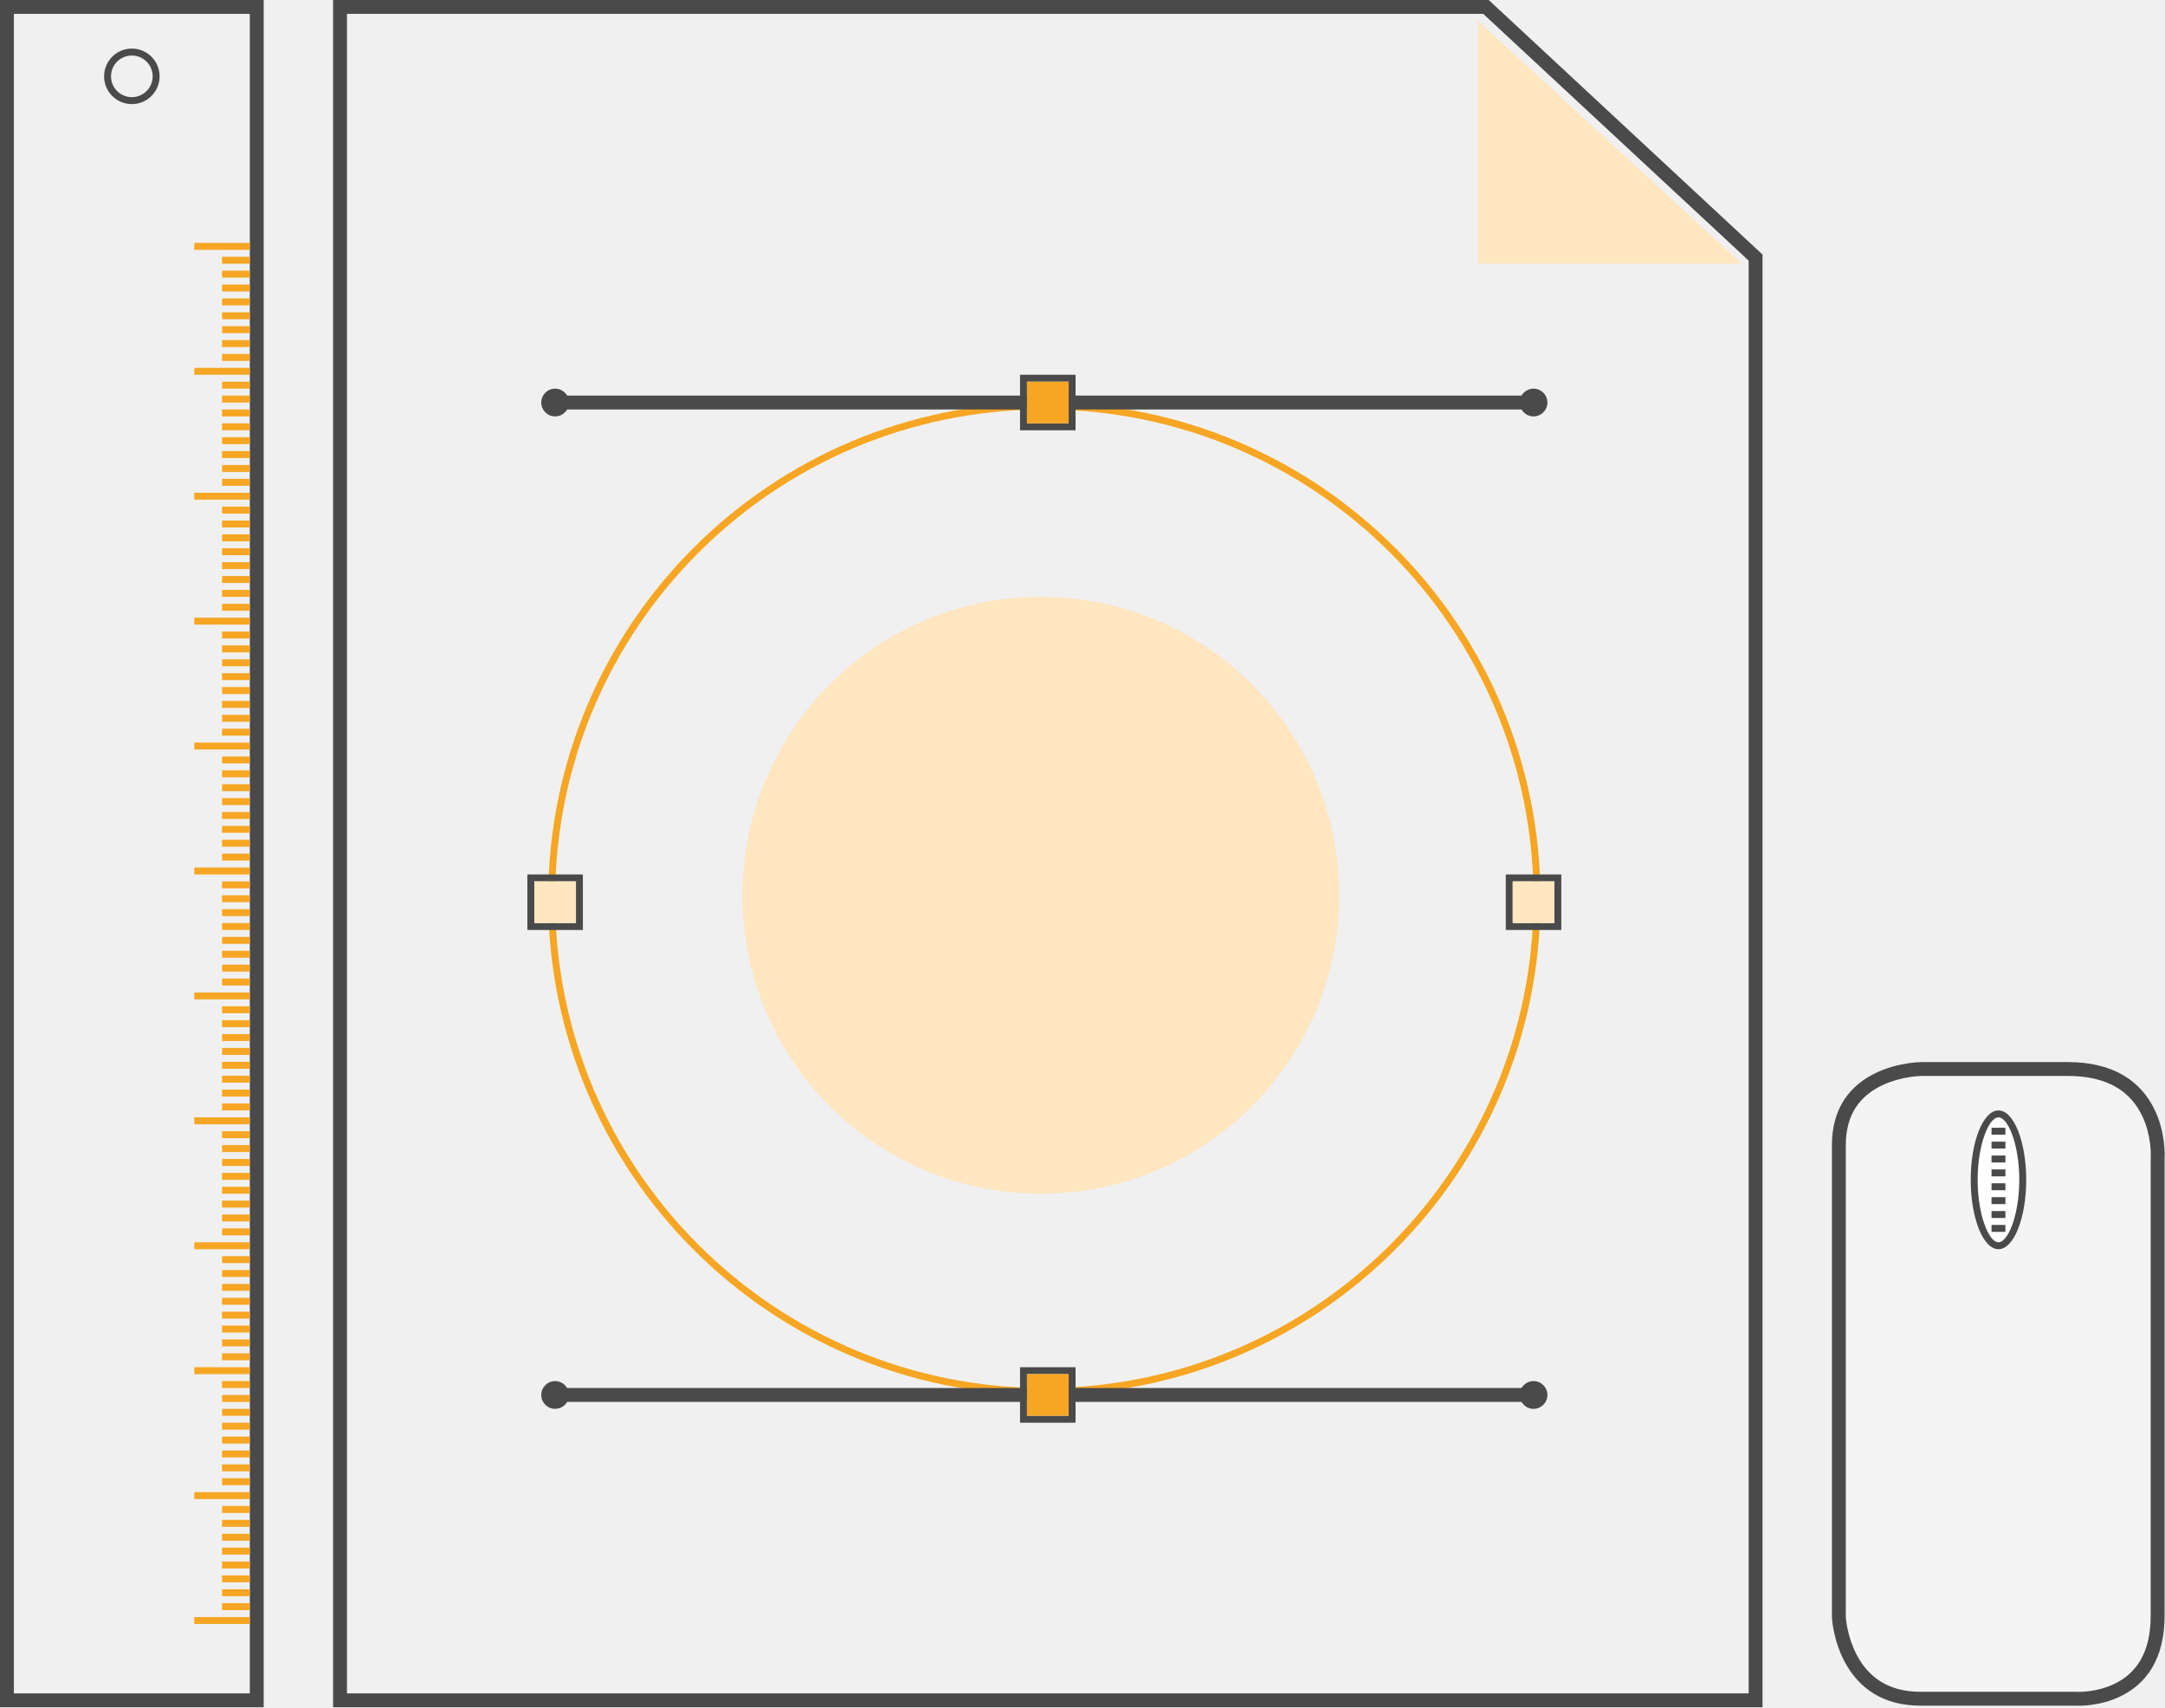
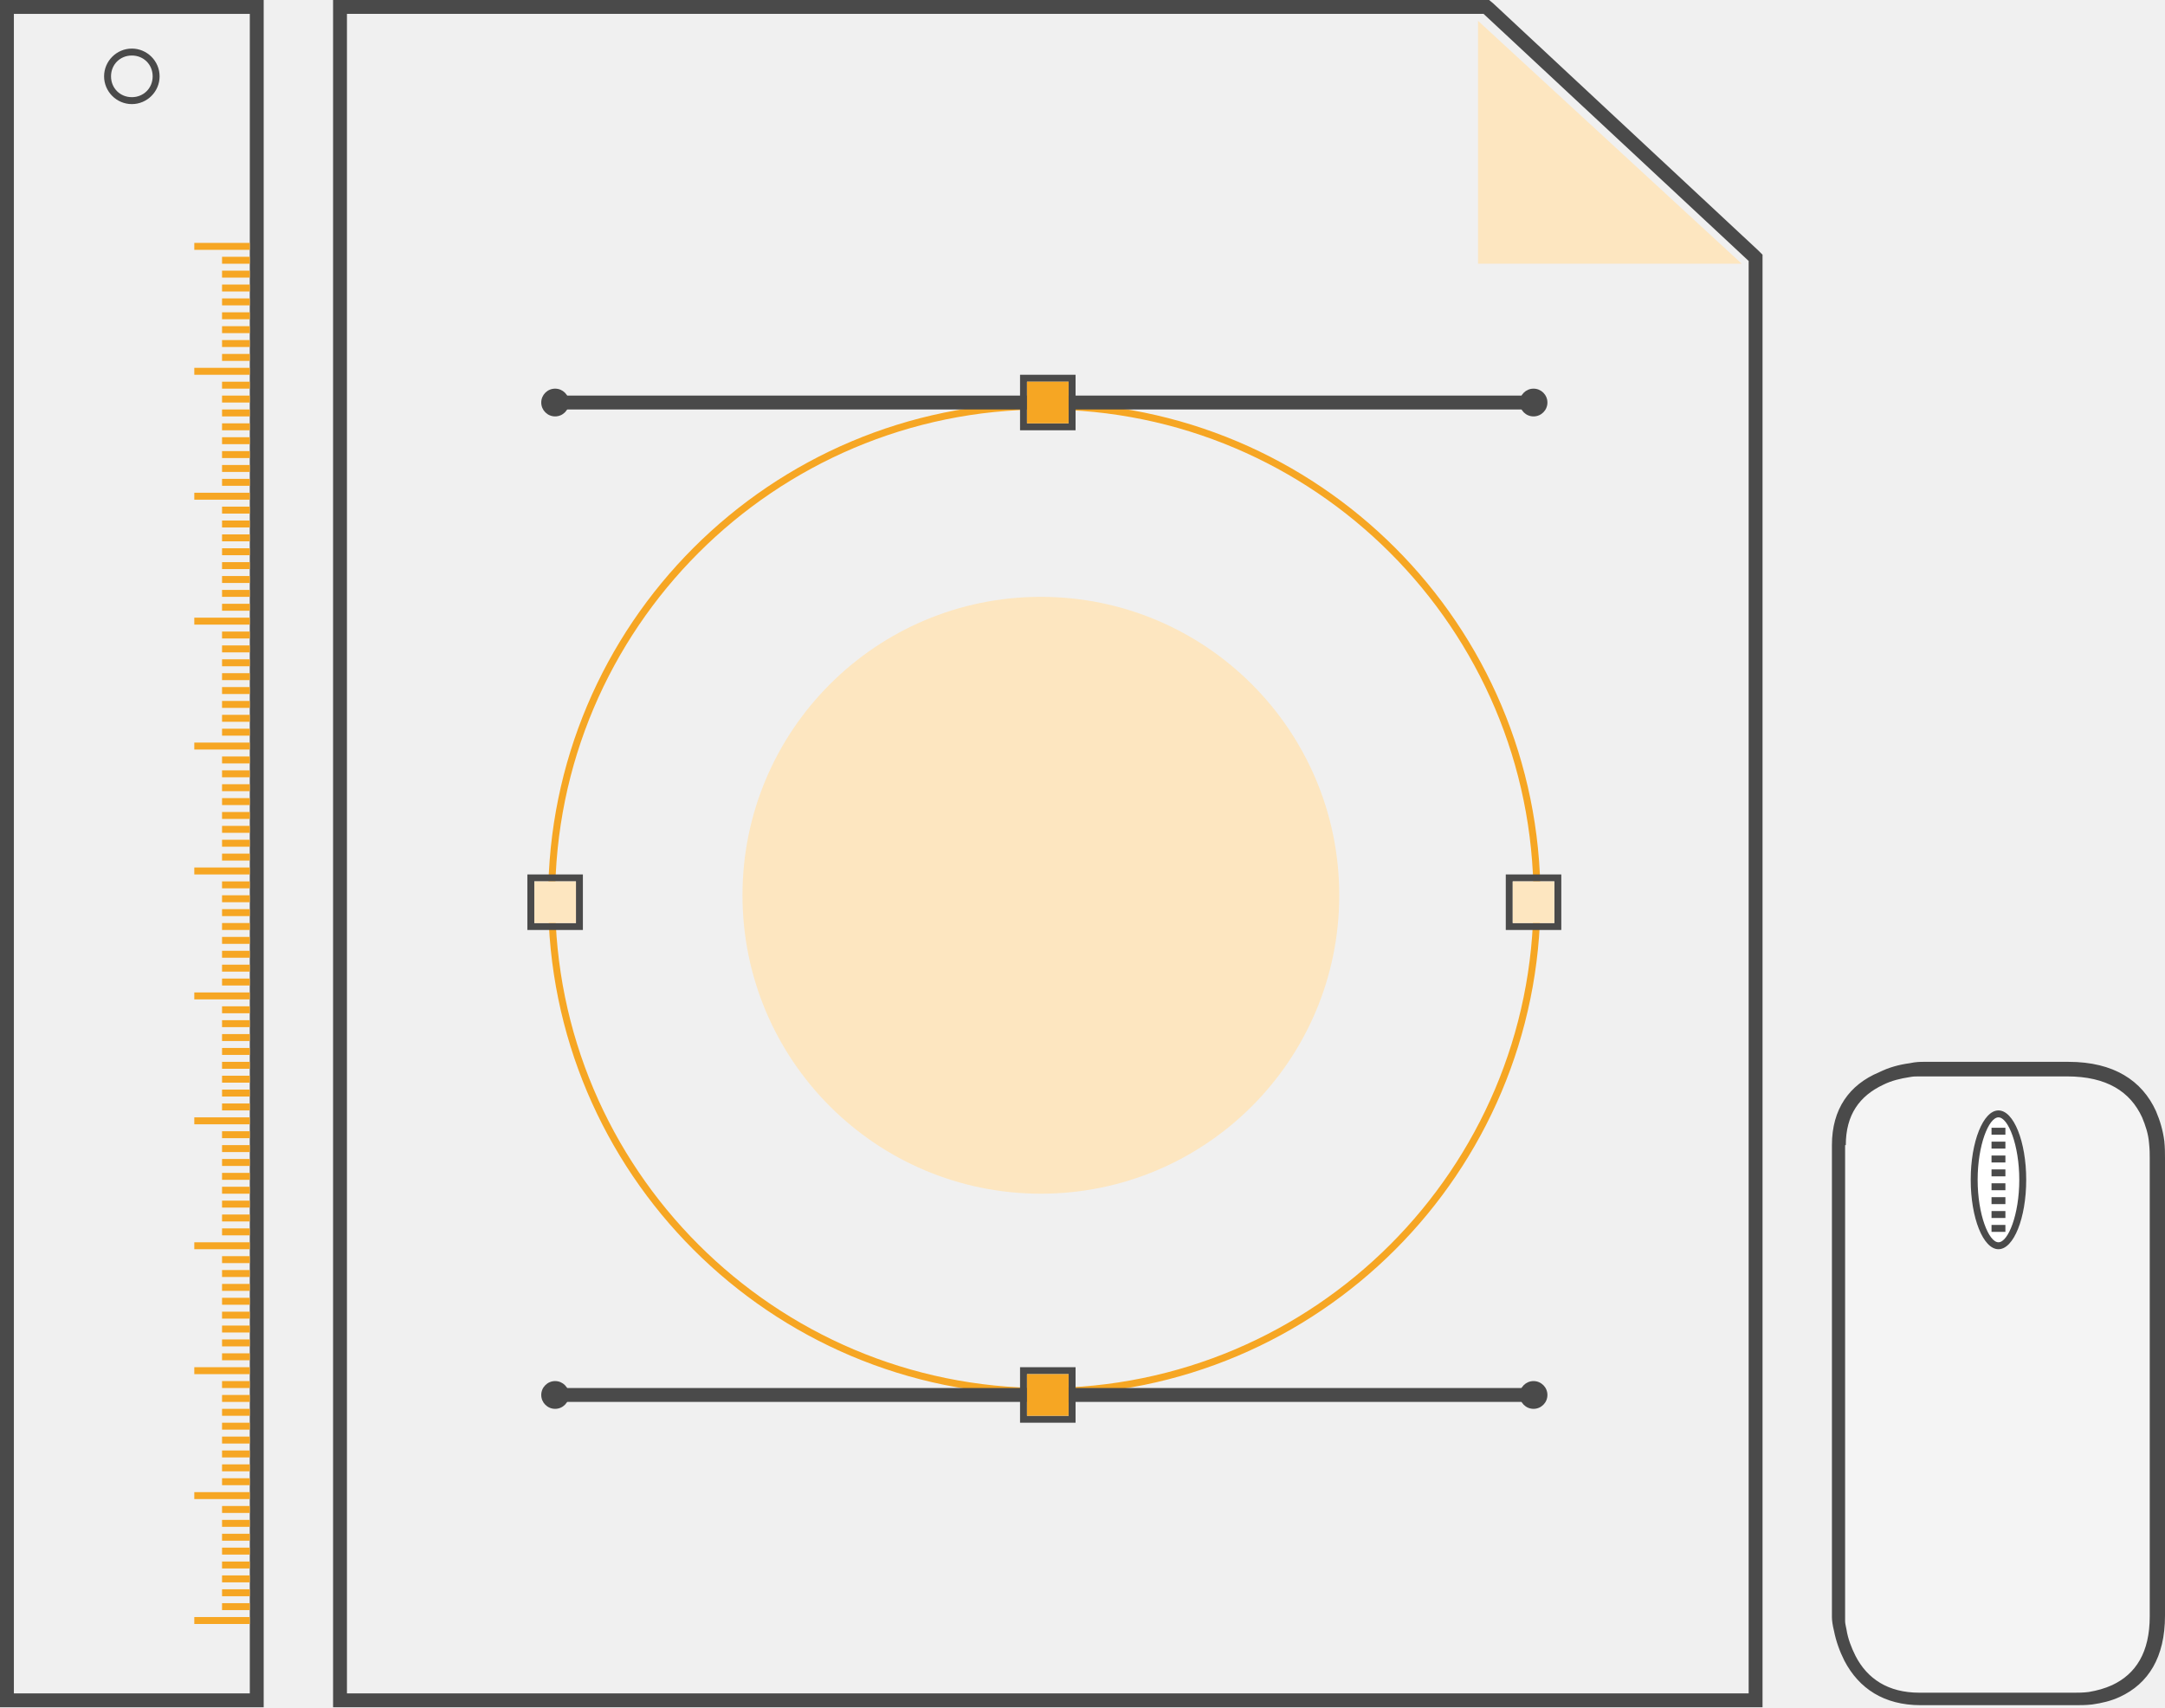
- <svg xmlns="http://www.w3.org/2000/svg" width="312px" height="246px" viewBox="0 0 312 246" version="1.1">
-   <defs />
-   <g id="assets" stroke="none" stroke-width="1" fill="none" fill-rule="evenodd">
+ <svg xmlns="http://www.w3.org/2000/svg" version="1.1" id="Layer_1" x="0px" y="0px" viewBox="-149 274 312 246" style="enable-background:new -149 274 312 246;" xml:space="preserve">
+   <style type="text/css">
+ 	.st0{fill:#4A4A4A;}
+ 	.st1{fill:#FDE6C0;}
+ 	.st2{fill:#F6A623;}
+ 	.st3{fill:#F4F4F4;}
+ 	.st4{fill:#FFFFFF;}
+ </style>
+   <g id="assets">
    <g id="guidelines-assets" transform="translate(-43, -111)">
      <g id="img-ux" transform="translate(42, 110)">
        <g id="sheet" transform="translate(49, 1)">
          <g id="bg">
-             <path d="M2,2 L2,244 L204,244 L204,37.55 L165.755,2 L2,2 L2,2 Z M0,2 L0,2 L0,0 L2,0 L165.755,0 L166.541,0 L167.117,0.535 L205.362,36.085 L206,36.679 L206,37.55 L206,244 L206,246 L204,246 L2,246 L0,246 L0,244 L0,2 Z" id="Shape" fill="#4A4A4A" />
-             <path d="M165,3 L165,38 L203,38 L165,3 Z" id="Path-110" fill="#FDE6C0" />
+             <path id="Shape" class="st0" d="M-147,276v242H55V311.6L16.8,276H-147L-147,276z M-149,276L-149,276v-2h2H16.8h0.8l0.6,0.5       l38.2,35.6l0.6,0.6v0.9V518v2h-2h-202h-2v-2V276z" />
+             <path id="Path-110" class="st1" d="M16,277v35h38L16,277z" />
          </g>
          <g id="geometric" transform="translate(28, 54)">
-             <path d="M74.5,146 L74.5,146 C113.436,146 145,114.436 145,75.5 C145,36.564 113.436,5 74.5,5 C35.564,5 4,36.564 4,75.5 C4,114.436 35.564,146 74.5,146 L74.5,146 Z M74.5,147 L74.5,147 C35.012,147 3,114.988 3,75.5 C3,36.012 35.012,4 74.5,4 C113.988,4 146,36.012 146,75.5 C146,114.988 113.988,147 74.5,147 L74.5,147 Z" id="Shape" fill="#F6A623" />
-             <rect id="Rectangle-104" fill="#4A4A4A" x="3" y="3" width="143" height="2" />
-             <circle id="Oval-9" fill="#FDE6C0" cx="74" cy="75" r="43" />
-             <circle id="Oval-11" fill="#4A4A4A" cx="145" cy="4" r="2" />
-             <circle id="Oval-11" fill="#4A4A4A" cx="4" cy="4" r="2" />
-             <rect id="Rectangle-104" fill="#4A4A4A" x="3" y="146" width="143" height="2" />
-             <circle id="Oval-11" fill="#4A4A4A" cx="145" cy="147" r="2" />
-             <circle id="Oval-11" fill="#4A4A4A" cx="4" cy="147" r="2" />
-             <path d="M72,1 L72,1 L72,7 L78,7 L78,1 L72,1 Z M72,0 L72,0 L78,0 L79,0 L79,1 L79,7 L79,8 L78,8 L72,8 L71,8 L71,7 L71,1 L71,0 L72,0 Z" id="Shape" fill="#4A4A4A" />
-             <rect id="Rectangle-102" fill="#F6A623" x="72" y="1" width="6" height="6" />
-             <path d="M72,144 L72,144 L72,150 L78,150 L78,144 L72,144 Z M72,143 L72,143 L78,143 L79,143 L79,144 L79,150 L79,151 L78,151 L72,151 L71,151 L71,150 L71,144 L71,143 L72,143 Z" id="Shape" fill="#4A4A4A" />
-             <rect id="Rectangle-102" fill="#F6A623" x="72" y="144" width="6" height="6" />
-             <path d="M1,73 L1,73 L1,79 L7,79 L7,73 L1,73 Z M1,72 L1,72 L7,72 L8,72 L8,73 L8,79 L8,80 L7,80 L1,80 L0,80 L0,79 L0,73 L0,72 L1,72 Z" id="Shape" fill="#4A4A4A" />
-             <rect id="Rectangle-102" fill="#FDE6C0" x="1" y="73" width="6" height="6" />
-             <path d="M142,73 L142,73 L142,79 L148,79 L148,73 L142,73 Z M142,72 L142,72 L148,72 L149,72 L149,73 L149,79 L149,80 L148,80 L142,80 L141,80 L141,79 L141,73 L141,72 L142,72 Z" id="Shape" fill="#4A4A4A" />
-             <rect id="Rectangle-102" fill="#FDE6C0" x="142" y="73" width="6" height="6" />
+             <path id="Shape_1_" class="st2" d="M-74.5,420L-74.5,420C-35.6,420-4,388.4-4,349.5S-35.6,279-74.5,279s-70.5,31.6-70.5,70.5       S-113.4,420-74.5,420L-74.5,420z M-74.5,421L-74.5,421c-39.5,0-71.5-32-71.5-71.5s32-71.5,71.5-71.5S-3,310-3,349.5       S-35,421-74.5,421L-74.5,421z" />
+             <rect id="Rectangle-104" x="-146" y="277" class="st0" width="143" height="2" />
+             <circle id="Oval-9" class="st1" cx="-75" cy="349" r="43" />
+             <circle id="Oval-11" class="st0" cx="-4" cy="278" r="2" />
+             <circle id="Oval-11_1_" class="st0" cx="-145" cy="278" r="2" />
+             <rect id="Rectangle-104_1_" x="-146" y="420" class="st0" width="143" height="2" />
+             <circle id="Oval-11_2_" class="st0" cx="-4" cy="421" r="2" />
+             <circle id="Oval-11_3_" class="st0" cx="-145" cy="421" r="2" />
+             <path id="Shape_2_" class="st0" d="M-77,275L-77,275v6h6v-6H-77z M-77,274L-77,274h6h1v1v6v1h-1h-6h-1v-1v-6v-1H-77z" />
+             <rect id="Rectangle-102" x="-77" y="275" class="st2" width="6" height="6" />
+             <path id="Shape_3_" class="st0" d="M-77,418L-77,418v6h6v-6H-77z M-77,417L-77,417h6h1v1v6v1h-1h-6h-1v-1v-6v-1H-77z" />
+             <rect id="Rectangle-102_1_" x="-77" y="418" class="st2" width="6" height="6" />
+             <path id="Shape_4_" class="st0" d="M-148,347L-148,347v6h6v-6H-148z M-148,346L-148,346h6h1v1v6v1h-1h-6h-1v-1v-6v-1H-148z" />
+             <rect id="Rectangle-102_2_" x="-148" y="347" class="st1" width="6" height="6" />
+             <path id="Shape_5_" class="st0" d="M-7,347L-7,347v6h6v-6H-7z M-7,346L-7,346h6h1v1v6v1h-1h-6h-1v-1v-6v-1H-7z" />
+             <rect id="Rectangle-102_3_" x="-7" y="347" class="st1" width="6" height="6" />
          </g>
        </g>
        <g id="ruler">
-           <path d="M3,3 L3,3 L3,245 L37,245 L37,3 L3,3 Z M3,1 L3,1 L37,1 L39,1 L39,3 L39,245 L39,247 L37,247 L3,247 L1,247 L1,245 L1,3 L1,1 L3,1 Z" id="Shape" fill="#4A4A4A" />
-           <rect id="Rectangle-2" fill="#F6A623" x="33" y="56" width="4" height="1" />
-           <rect id="Rectangle-2" fill="#F6A623" x="33" y="58" width="4" height="1" />
-           <rect id="Rectangle-2" fill="#F6A623" x="33" y="60" width="4" height="1" />
-           <rect id="Rectangle-2" fill="#F6A623" x="33" y="62" width="4" height="1" />
-           <rect id="Rectangle-2" fill="#F6A623" x="33" y="64" width="4" height="1" />
-           <rect id="Rectangle-2" fill="#F6A623" x="33" y="66" width="4" height="1" />
-           <rect id="Rectangle-2" fill="#F6A623" x="33" y="68" width="4" height="1" />
-           <rect id="Rectangle-2" fill="#F6A623" x="33" y="70" width="4" height="1" />
-           <rect id="Rectangle-2" fill="#F6A623" x="29" y="72" width="8" height="1" />
-           <rect id="Rectangle-2" fill="#F6A623" x="33" y="74" width="4" height="1" />
-           <rect id="Rectangle-2" fill="#F6A623" x="33" y="76" width="4" height="1" />
-           <rect id="Rectangle-2" fill="#F6A623" x="33" y="78" width="4" height="1" />
-           <rect id="Rectangle-2" fill="#F6A623" x="33" y="80" width="4" height="1" />
-           <rect id="Rectangle-2" fill="#F6A623" x="33" y="82" width="4" height="1" />
-           <rect id="Rectangle-2" fill="#F6A623" x="33" y="84" width="4" height="1" />
-           <rect id="Rectangle-2" fill="#F6A623" x="33" y="86" width="4" height="1" />
-           <rect id="Rectangle-2" fill="#F6A623" x="33" y="88" width="4" height="1" />
-           <rect id="Rectangle-2" fill="#F6A623" x="29" y="90" width="8" height="1" />
-           <rect id="Rectangle-2" fill="#F6A623" x="33" y="92" width="4" height="1" />
-           <rect id="Rectangle-2" fill="#F6A623" x="33" y="94" width="4" height="1" />
-           <rect id="Rectangle-2" fill="#F6A623" x="33" y="96" width="4" height="1" />
-           <rect id="Rectangle-2" fill="#F6A623" x="33" y="98" width="4" height="1" />
-           <rect id="Rectangle-2" fill="#F6A623" x="33" y="100" width="4" height="1" />
-           <rect id="Rectangle-2" fill="#F6A623" x="33" y="102" width="4" height="1" />
-           <rect id="Rectangle-2" fill="#F6A623" x="33" y="104" width="4" height="1" />
-           <rect id="Rectangle-2" fill="#F6A623" x="33" y="106" width="4" height="1" />
-           <rect id="Rectangle-2" fill="#F6A623" x="29" y="108" width="8" height="1" />
-           <rect id="Rectangle-2" fill="#F6A623" x="33" y="110" width="4" height="1" />
-           <rect id="Rectangle-2" fill="#F6A623" x="33" y="112" width="4" height="1" />
-           <rect id="Rectangle-2" fill="#F6A623" x="33" y="114" width="4" height="1" />
-           <rect id="Rectangle-2" fill="#F6A623" x="33" y="116" width="4" height="1" />
-           <rect id="Rectangle-2" fill="#F6A623" x="33" y="118" width="4" height="1" />
-           <rect id="Rectangle-2" fill="#F6A623" x="33" y="120" width="4" height="1" />
-           <rect id="Rectangle-2" fill="#F6A623" x="33" y="122" width="4" height="1" />
-           <rect id="Rectangle-2" fill="#F6A623" x="33" y="124" width="4" height="1" />
-           <rect id="Rectangle-2" fill="#F6A623" x="29" y="126" width="8" height="1" />
-           <rect id="Rectangle-2" fill="#F6A623" x="33" y="128" width="4" height="1" />
-           <rect id="Rectangle-2" fill="#F6A623" x="33" y="130" width="4" height="1" />
-           <rect id="Rectangle-2" fill="#F6A623" x="33" y="132" width="4" height="1" />
-           <rect id="Rectangle-2" fill="#F6A623" x="33" y="134" width="4" height="1" />
-           <rect id="Rectangle-2" fill="#F6A623" x="33" y="136" width="4" height="1" />
-           <rect id="Rectangle-2" fill="#F6A623" x="33" y="138" width="4" height="1" />
-           <rect id="Rectangle-2" fill="#F6A623" x="33" y="140" width="4" height="1" />
-           <rect id="Rectangle-2" fill="#F6A623" x="33" y="142" width="4" height="1" />
-           <rect id="Rectangle-2" fill="#F6A623" x="29" y="144" width="8" height="1" />
-           <rect id="Rectangle-2" fill="#F6A623" x="33" y="146" width="4" height="1" />
-           <rect id="Rectangle-2" fill="#F6A623" x="33" y="148" width="4" height="1" />
-           <rect id="Rectangle-2" fill="#F6A623" x="33" y="150" width="4" height="1" />
-           <rect id="Rectangle-2" fill="#F6A623" x="33" y="152" width="4" height="1" />
-           <rect id="Rectangle-2" fill="#F6A623" x="33" y="154" width="4" height="1" />
-           <rect id="Rectangle-2" fill="#F6A623" x="33" y="156" width="4" height="1" />
-           <rect id="Rectangle-2" fill="#F6A623" x="33" y="158" width="4" height="1" />
-           <rect id="Rectangle-2" fill="#F6A623" x="33" y="160" width="4" height="1" />
-           <rect id="Rectangle-2" fill="#F6A623" x="29" y="162" width="8" height="1" />
-           <rect id="Rectangle-2" fill="#F6A623" x="33" y="164" width="4" height="1" />
-           <rect id="Rectangle-2" fill="#F6A623" x="33" y="166" width="4" height="1" />
-           <rect id="Rectangle-2" fill="#F6A623" x="33" y="168" width="4" height="1" />
-           <rect id="Rectangle-2" fill="#F6A623" x="33" y="170" width="4" height="1" />
-           <rect id="Rectangle-2" fill="#F6A623" x="33" y="172" width="4" height="1" />
-           <rect id="Rectangle-2" fill="#F6A623" x="33" y="174" width="4" height="1" />
-           <rect id="Rectangle-2" fill="#F6A623" x="33" y="176" width="4" height="1" />
-           <rect id="Rectangle-2" fill="#F6A623" x="33" y="178" width="4" height="1" />
-           <rect id="Rectangle-2" fill="#F6A623" x="29" y="180" width="8" height="1" />
-           <rect id="Rectangle-2" fill="#F6A623" x="33" y="182" width="4" height="1" />
-           <rect id="Rectangle-2" fill="#F6A623" x="33" y="184" width="4" height="1" />
-           <rect id="Rectangle-2" fill="#F6A623" x="33" y="186" width="4" height="1" />
-           <rect id="Rectangle-2" fill="#F6A623" x="33" y="188" width="4" height="1" />
-           <rect id="Rectangle-2" fill="#F6A623" x="33" y="190" width="4" height="1" />
-           <rect id="Rectangle-2" fill="#F6A623" x="33" y="192" width="4" height="1" />
-           <rect id="Rectangle-2" fill="#F6A623" x="33" y="194" width="4" height="1" />
-           <rect id="Rectangle-2" fill="#F6A623" x="33" y="196" width="4" height="1" />
-           <rect id="Rectangle-2" fill="#F6A623" x="29" y="198" width="8" height="1" />
-           <rect id="Rectangle-2" fill="#F6A623" x="33" y="200" width="4" height="1" />
-           <rect id="Rectangle-2" fill="#F6A623" x="33" y="202" width="4" height="1" />
-           <rect id="Rectangle-2" fill="#F6A623" x="33" y="204" width="4" height="1" />
-           <rect id="Rectangle-2" fill="#F6A623" x="33" y="206" width="4" height="1" />
-           <rect id="Rectangle-2" fill="#F6A623" x="33" y="208" width="4" height="1" />
-           <rect id="Rectangle-2" fill="#F6A623" x="33" y="210" width="4" height="1" />
-           <rect id="Rectangle-2" fill="#F6A623" x="33" y="212" width="4" height="1" />
-           <rect id="Rectangle-2" fill="#F6A623" x="33" y="214" width="4" height="1" />
-           <rect id="Rectangle-2" fill="#F6A623" x="29" y="216" width="8" height="1" />
-           <rect id="Rectangle-2" fill="#F6A623" x="33" y="218" width="4" height="1" />
-           <rect id="Rectangle-2" fill="#F6A623" x="33" y="220" width="4" height="1" />
-           <rect id="Rectangle-2" fill="#F6A623" x="33" y="222" width="4" height="1" />
-           <rect id="Rectangle-2" fill="#F6A623" x="33" y="224" width="4" height="1" />
-           <rect id="Rectangle-2" fill="#F6A623" x="33" y="226" width="4" height="1" />
-           <rect id="Rectangle-2" fill="#F6A623" x="33" y="228" width="4" height="1" />
-           <rect id="Rectangle-2" fill="#F6A623" x="33" y="230" width="4" height="1" />
-           <rect id="Rectangle-2" fill="#F6A623" x="33" y="232" width="4" height="1" />
-           <rect id="Rectangle-2" fill="#F6A623" x="29" y="234" width="8" height="1" />
-           <rect id="Rectangle-2" fill="#F6A623" x="33" y="38" width="4" height="1" />
-           <rect id="Rectangle-2" fill="#F6A623" x="33" y="40" width="4" height="1" />
-           <rect id="Rectangle-2" fill="#F6A623" x="33" y="42" width="4" height="1" />
-           <rect id="Rectangle-2" fill="#F6A623" x="33" y="44" width="4" height="1" />
-           <rect id="Rectangle-2" fill="#F6A623" x="33" y="46" width="4" height="1" />
-           <rect id="Rectangle-2" fill="#F6A623" x="33" y="48" width="4" height="1" />
-           <rect id="Rectangle-2" fill="#F6A623" x="33" y="50" width="4" height="1" />
-           <rect id="Rectangle-2" fill="#F6A623" x="33" y="52" width="4" height="1" />
-           <rect id="Rectangle-2" fill="#F6A623" x="29" y="54" width="8" height="1" />
-           <rect id="Rectangle-2" fill="#F6A623" x="29" y="36" width="8" height="1" />
-           <path d="M20,15 L20,15 C21.657,15 23,13.657 23,12 C23,10.343 21.657,9 20,9 C18.343,9 17,10.343 17,12 C17,13.657 18.343,15 20,15 L20,15 Z M20,16 L20,16 C17.791,16 16,14.209 16,12 C16,9.791 17.791,8 20,8 C22.209,8 24,9.791 24,12 C24,14.209 22.209,16 20,16 L20,16 Z" id="Shape" fill="#4A4A4A" />
+           <path id="Shape_6_" class="st0" d="M-146,277L-146,277v242h34V277H-146z M-146,275L-146,275h34h2v2v242v2h-2h-34h-2v-2V277v-2      H-146z" />
+           <rect id="Rectangle-2" x="-116" y="330" class="st2" width="4" height="1" />
+           <rect id="Rectangle-2_1_" x="-116" y="332" class="st2" width="4" height="1" />
+           <rect id="Rectangle-2_2_" x="-116" y="334" class="st2" width="4" height="1" />
+           <rect id="Rectangle-2_3_" x="-116" y="336" class="st2" width="4" height="1" />
+           <rect id="Rectangle-2_4_" x="-116" y="338" class="st2" width="4" height="1" />
+           <rect id="Rectangle-2_5_" x="-116" y="340" class="st2" width="4" height="1" />
+           <rect id="Rectangle-2_6_" x="-116" y="342" class="st2" width="4" height="1" />
+           <rect id="Rectangle-2_7_" x="-116" y="344" class="st2" width="4" height="1" />
+           <rect id="Rectangle-2_8_" x="-120" y="346" class="st2" width="8" height="1" />
+           <rect id="Rectangle-2_9_" x="-116" y="348" class="st2" width="4" height="1" />
+           <rect id="Rectangle-2_10_" x="-116" y="350" class="st2" width="4" height="1" />
+           <rect id="Rectangle-2_11_" x="-116" y="352" class="st2" width="4" height="1" />
+           <rect id="Rectangle-2_12_" x="-116" y="354" class="st2" width="4" height="1" />
+           <rect id="Rectangle-2_13_" x="-116" y="356" class="st2" width="4" height="1" />
+           <rect id="Rectangle-2_14_" x="-116" y="358" class="st2" width="4" height="1" />
+           <rect id="Rectangle-2_15_" x="-116" y="360" class="st2" width="4" height="1" />
+           <rect id="Rectangle-2_16_" x="-116" y="362" class="st2" width="4" height="1" />
+           <rect id="Rectangle-2_17_" x="-120" y="364" class="st2" width="8" height="1" />
+           <rect id="Rectangle-2_18_" x="-116" y="366" class="st2" width="4" height="1" />
+           <rect id="Rectangle-2_19_" x="-116" y="368" class="st2" width="4" height="1" />
+           <rect id="Rectangle-2_20_" x="-116" y="370" class="st2" width="4" height="1" />
+           <rect id="Rectangle-2_21_" x="-116" y="372" class="st2" width="4" height="1" />
+           <rect id="Rectangle-2_22_" x="-116" y="374" class="st2" width="4" height="1" />
+           <rect id="Rectangle-2_23_" x="-116" y="376" class="st2" width="4" height="1" />
+           <rect id="Rectangle-2_24_" x="-116" y="378" class="st2" width="4" height="1" />
+           <rect id="Rectangle-2_25_" x="-116" y="380" class="st2" width="4" height="1" />
+           <rect id="Rectangle-2_26_" x="-120" y="382" class="st2" width="8" height="1" />
+           <rect id="Rectangle-2_27_" x="-116" y="384" class="st2" width="4" height="1" />
+           <rect id="Rectangle-2_28_" x="-116" y="386" class="st2" width="4" height="1" />
+           <rect id="Rectangle-2_29_" x="-116" y="388" class="st2" width="4" height="1" />
+           <rect id="Rectangle-2_30_" x="-116" y="390" class="st2" width="4" height="1" />
+           <rect id="Rectangle-2_31_" x="-116" y="392" class="st2" width="4" height="1" />
+           <rect id="Rectangle-2_32_" x="-116" y="394" class="st2" width="4" height="1" />
+           <rect id="Rectangle-2_33_" x="-116" y="396" class="st2" width="4" height="1" />
+           <rect id="Rectangle-2_34_" x="-116" y="398" class="st2" width="4" height="1" />
+           <rect id="Rectangle-2_35_" x="-120" y="400" class="st2" width="8" height="1" />
+           <rect id="Rectangle-2_36_" x="-116" y="402" class="st2" width="4" height="1" />
+           <rect id="Rectangle-2_37_" x="-116" y="404" class="st2" width="4" height="1" />
+           <rect id="Rectangle-2_38_" x="-116" y="406" class="st2" width="4" height="1" />
+           <rect id="Rectangle-2_39_" x="-116" y="408" class="st2" width="4" height="1" />
+           <rect id="Rectangle-2_40_" x="-116" y="410" class="st2" width="4" height="1" />
+           <rect id="Rectangle-2_41_" x="-116" y="412" class="st2" width="4" height="1" />
+           <rect id="Rectangle-2_42_" x="-116" y="414" class="st2" width="4" height="1" />
+           <rect id="Rectangle-2_43_" x="-116" y="416" class="st2" width="4" height="1" />
+           <rect id="Rectangle-2_44_" x="-120" y="418" class="st2" width="8" height="1" />
+           <rect id="Rectangle-2_45_" x="-116" y="420" class="st2" width="4" height="1" />
+           <rect id="Rectangle-2_46_" x="-116" y="422" class="st2" width="4" height="1" />
+           <rect id="Rectangle-2_47_" x="-116" y="424" class="st2" width="4" height="1" />
+           <rect id="Rectangle-2_48_" x="-116" y="426" class="st2" width="4" height="1" />
+           <rect id="Rectangle-2_49_" x="-116" y="428" class="st2" width="4" height="1" />
+           <rect id="Rectangle-2_50_" x="-116" y="430" class="st2" width="4" height="1" />
+           <rect id="Rectangle-2_51_" x="-116" y="432" class="st2" width="4" height="1" />
+           <rect id="Rectangle-2_52_" x="-116" y="434" class="st2" width="4" height="1" />
+           <rect id="Rectangle-2_53_" x="-120" y="436" class="st2" width="8" height="1" />
+           <rect id="Rectangle-2_54_" x="-116" y="438" class="st2" width="4" height="1" />
+           <rect id="Rectangle-2_55_" x="-116" y="440" class="st2" width="4" height="1" />
+           <rect id="Rectangle-2_56_" x="-116" y="442" class="st2" width="4" height="1" />
+           <rect id="Rectangle-2_57_" x="-116" y="444" class="st2" width="4" height="1" />
+           <rect id="Rectangle-2_58_" x="-116" y="446" class="st2" width="4" height="1" />
+           <rect id="Rectangle-2_59_" x="-116" y="448" class="st2" width="4" height="1" />
+           <rect id="Rectangle-2_60_" x="-116" y="450" class="st2" width="4" height="1" />
+           <rect id="Rectangle-2_61_" x="-116" y="452" class="st2" width="4" height="1" />
+           <rect id="Rectangle-2_62_" x="-120" y="454" class="st2" width="8" height="1" />
+           <rect id="Rectangle-2_63_" x="-116" y="456" class="st2" width="4" height="1" />
+           <rect id="Rectangle-2_64_" x="-116" y="458" class="st2" width="4" height="1" />
+           <rect id="Rectangle-2_65_" x="-116" y="460" class="st2" width="4" height="1" />
+           <rect id="Rectangle-2_66_" x="-116" y="462" class="st2" width="4" height="1" />
+           <rect id="Rectangle-2_67_" x="-116" y="464" class="st2" width="4" height="1" />
+           <rect id="Rectangle-2_68_" x="-116" y="466" class="st2" width="4" height="1" />
+           <rect id="Rectangle-2_69_" x="-116" y="468" class="st2" width="4" height="1" />
+           <rect id="Rectangle-2_70_" x="-116" y="470" class="st2" width="4" height="1" />
+           <rect id="Rectangle-2_71_" x="-120" y="472" class="st2" width="8" height="1" />
+           <rect id="Rectangle-2_72_" x="-116" y="474" class="st2" width="4" height="1" />
+           <rect id="Rectangle-2_73_" x="-116" y="476" class="st2" width="4" height="1" />
+           <rect id="Rectangle-2_74_" x="-116" y="478" class="st2" width="4" height="1" />
+           <rect id="Rectangle-2_75_" x="-116" y="480" class="st2" width="4" height="1" />
+           <rect id="Rectangle-2_76_" x="-116" y="482" class="st2" width="4" height="1" />
+           <rect id="Rectangle-2_77_" x="-116" y="484" class="st2" width="4" height="1" />
+           <rect id="Rectangle-2_78_" x="-116" y="486" class="st2" width="4" height="1" />
+           <rect id="Rectangle-2_79_" x="-116" y="488" class="st2" width="4" height="1" />
+           <rect id="Rectangle-2_80_" x="-120" y="490" class="st2" width="8" height="1" />
+           <rect id="Rectangle-2_81_" x="-116" y="492" class="st2" width="4" height="1" />
+           <rect id="Rectangle-2_82_" x="-116" y="494" class="st2" width="4" height="1" />
+           <rect id="Rectangle-2_83_" x="-116" y="496" class="st2" width="4" height="1" />
+           <rect id="Rectangle-2_84_" x="-116" y="498" class="st2" width="4" height="1" />
+           <rect id="Rectangle-2_85_" x="-116" y="500" class="st2" width="4" height="1" />
+           <rect id="Rectangle-2_86_" x="-116" y="502" class="st2" width="4" height="1" />
+           <rect id="Rectangle-2_87_" x="-116" y="504" class="st2" width="4" height="1" />
+           <rect id="Rectangle-2_88_" x="-116" y="506" class="st2" width="4" height="1" />
+           <rect id="Rectangle-2_89_" x="-120" y="508" class="st2" width="8" height="1" />
+           <rect id="Rectangle-2_90_" x="-116" y="312" class="st2" width="4" height="1" />
+           <rect id="Rectangle-2_91_" x="-116" y="314" class="st2" width="4" height="1" />
+           <rect id="Rectangle-2_92_" x="-116" y="316" class="st2" width="4" height="1" />
+           <rect id="Rectangle-2_93_" x="-116" y="318" class="st2" width="4" height="1" />
+           <rect id="Rectangle-2_94_" x="-116" y="320" class="st2" width="4" height="1" />
+           <rect id="Rectangle-2_95_" x="-116" y="322" class="st2" width="4" height="1" />
+           <rect id="Rectangle-2_96_" x="-116" y="324" class="st2" width="4" height="1" />
+           <rect id="Rectangle-2_97_" x="-116" y="326" class="st2" width="4" height="1" />
+           <rect id="Rectangle-2_98_" x="-120" y="328" class="st2" width="8" height="1" />
+           <rect id="Rectangle-2_99_" x="-120" y="310" class="st2" width="8" height="1" />
+           <path id="Shape_7_" class="st0" d="M-129,289L-129,289c1.7,0,3-1.3,3-3s-1.3-3-3-3c-1.7,0-3,1.3-3,3S-130.7,289-129,289      L-129,289z M-129,290L-129,290c-2.2,0-4-1.8-4-4s1.8-4,4-4s4,1.8,4,4S-126.8,290-129,290L-129,290z" />
        </g>
        <g id="mouse" transform="translate(265, 154)">
-           <path d="M1,12 C1,23 1,80 1,80 C1,80 1.537,91.769 12.769,91.769 C24,91.769 35.001,91.769 35.001,91.769 C35.001,91.769 46.937,92.665 46.937,79.832 C46.937,67 46.937,14 46.937,14 C46.937,14 47.937,1.032 33.968,1.032 C20,1.032 13,1.032 13,1.032 C13,1.032 1,1 1,12 Z" id="Path-111" fill="#F4F4F4" />
-           <path d="M0,12 C2.33146835e-15,23.956 2.33146835e-15,23.956 3.55271368e-15,45.088 L4.10782519e-15,69.09 L4.21884749e-15,77 L4.21884749e-15,80 C0.02,80.462 0.099,81.157 0.28,82.039 C0.58,83.504 1.066,84.97 1.786,86.348 C3.873,90.34 7.462,92.769 12.769,92.769 C23.949,92.769 23.949,92.769 31.733,92.769 C34.39,92.769 34.39,92.769 35.001,92.769 C34.965,92.769 35.015,92.772 35.09,92.775 C35.715,92.8 36.514,92.771 37.427,92.648 C38.784,92.465 40.125,92.105 41.388,91.52 C45.47,89.633 47.937,85.839 47.937,79.832 C47.937,67.801 47.937,67.801 47.937,48.303 C47.937,37.651 47.937,37.651 47.937,28.216 C47.937,22.275 47.937,22.275 47.937,17.985 C47.937,14.736 47.937,14.736 47.937,14 C47.937,14.04 47.94,13.979 47.944,13.895 C47.972,13.216 47.942,12.352 47.81,11.366 C47.614,9.903 47.227,8.458 46.599,7.097 C44.566,2.692 40.472,0.032 33.968,0.032 C21.549,0.032 21.549,0.032 15.332,0.032 C13.389,0.032 13.389,0.032 13,0.032 C13.002,0.032 13.002,0.032 13.001,0.032 C12.567,0.031 11.855,0.077 10.956,0.213 C9.47,0.437 7.983,0.844 6.585,1.481 C2.497,3.344 -1.33226763e-15,6.771 0,12 L0,12 Z M2,12 C2,7.604 4.003,4.856 7.415,3.301 C8.629,2.747 9.941,2.389 11.255,2.19 C11.718,2.12 12.147,2.075 12.531,2.051 C12.759,2.036 12.919,2.031 12.998,2.032 C12.998,2.032 12.998,2.032 12.998,2.032 C13.389,2.032 13.389,2.032 15.332,2.032 C21.549,2.032 21.549,2.032 33.968,2.032 C39.687,2.032 43.075,4.234 44.783,7.935 C45.32,9.1 45.657,10.355 45.828,11.631 C45.943,12.493 45.969,13.244 45.946,13.813 C45.943,13.872 45.941,13.909 45.94,13.923 C45.937,14.736 45.937,14.736 45.937,17.985 C45.937,22.275 45.937,22.275 45.937,28.216 C45.937,37.651 45.937,37.651 45.937,48.303 C45.937,67.801 45.937,67.801 45.937,79.832 C45.937,85.054 43.928,88.142 40.549,89.705 C39.481,90.199 38.33,90.508 37.16,90.666 C36.371,90.772 35.686,90.797 35.17,90.776 C35.118,90.774 35.081,90.772 35.076,90.771 C34.39,90.769 34.39,90.769 31.733,90.769 C23.949,90.769 23.949,90.769 12.769,90.769 C8.248,90.769 5.317,88.784 3.559,85.421 C2.933,84.224 2.504,82.932 2.239,81.638 C2.146,81.186 2.081,80.766 2.039,80.393 C2.014,80.174 2.002,80.024 1.999,79.954 C2,79.454 2,79.454 2,77 L2,69.09 L2,45.088 L2,12 L2,12 Z" id="Shape" fill="#4A4A4A" />
-           <ellipse id="Oval-8" fill="#FFFFFF" cx="24" cy="17" rx="4" ry="10" />
-           <path d="M24,26 L24,26 C25.406,26 27,22.016 27,17 C27,11.984 25.406,8 24,8 C22.594,8 21,11.984 21,17 C21,22.016 22.594,26 24,26 L24,26 Z M24,27 L24,27 C21.791,27 20,22.523 20,17 C20,11.477 21.791,7 24,7 C26.209,7 28,11.477 28,17 C28,22.523 26.209,27 24,27 L24,27 Z" id="Shape" fill="#4A4A4A" />
-           <g id="Group-3" transform="translate(23, 9)" fill="#4A4A4A">
-             <path d="M0,1.5 L2,1.5 L2,0.5 L0,0.5 L0,1.5 L0,1.5 Z" id="Shape" />
-             <path d="M0,3.5 L2,3.5 L2,2.5 L0,2.5 L0,3.5 L0,3.5 Z" id="Shape" />
-             <path d="M0,5.5 L2,5.5 L2,4.5 L0,4.5 L0,5.5 L0,5.5 Z" id="Shape" />
-             <path d="M0,7.5 L2,7.5 L2,6.5 L0,6.5 L0,7.5 L0,7.5 Z" id="Shape" />
-             <path d="M0,9.5 L2,9.5 L2,8.5 L0,8.5 L0,9.5 L0,9.5 Z" id="Shape" />
-             <path d="M0,11.5 L2,11.5 L2,10.5 L0,10.5 L0,11.5 L0,11.5 Z" id="Shape" />
-             <path d="M0,13.5 L2,13.5 L2,12.5 L0,12.5 L0,13.5 L0,13.5 Z" id="Shape" />
-             <path d="M0,15.5 L2,15.5 L2,14.5 L0,14.5 L0,15.5 L0,15.5 Z" id="Shape" />
+           <path id="Path-111" class="st3" d="M-148,286c0,11,0,68,0,68s0.5,11.8,11.8,11.8s22.2,0,22.2,0s11.9,0.9,11.9-11.9      c0-12.8,0-65.8,0-65.8s1-13-13-13s-21,0-21,0S-148,275-148,286z" />
+           <path id="Shape_8_" class="st0" d="M-149,286c0,12,0,12,0,33.1v24v7.9v3c0,0.5,0.1,1.2,0.3,2c0.3,1.5,0.8,2.9,1.5,4.3      c2.1,4,5.7,6.4,11,6.4c11.2,0,11.2,0,19,0c2.7,0,2.7,0,3.3,0c0,0,0,0,0.1,0c0.6,0,1.4,0,2.3-0.1c1.4-0.2,2.7-0.5,4-1.1      c4.1-1.9,6.5-5.7,6.5-11.7c0-12,0-12,0-31.5c0-10.7,0-10.7,0-20.1c0-5.9,0-5.9,0-10.2c0-3.2,0-3.2,0-4c0,0,0,0,0-0.1      c0-0.7,0-1.5-0.1-2.5c-0.2-1.5-0.6-2.9-1.2-4.3c-2-4.4-6.1-7.1-12.6-7.1c-12.4,0-12.4,0-18.6,0c-1.9,0-1.9,0-2.3,0c0,0,0,0,0,0      c-0.4,0-1.1,0-2,0.2c-1.5,0.2-3,0.6-4.4,1.3C-146.5,277.3-149,280.8-149,286L-149,286z M-147,286c0-4.4,2-7.1,5.4-8.7      c1.2-0.6,2.5-0.9,3.8-1.1c0.5-0.1,0.9-0.1,1.3-0.1c0.2,0,0.4,0,0.5,0c0,0,0,0,0,0c0.4,0,0.4,0,2.3,0c6.2,0,6.2,0,18.6,0      c5.7,0,9.1,2.2,10.8,5.9c0.5,1.2,0.9,2.4,1,3.7c0.1,0.9,0.1,1.6,0.1,2.2c0,0.1,0,0.1,0,0.1c0,0.8,0,0.8,0,4.1      c0,4.3,0,4.3,0,10.2c0,9.4,0,9.4,0,20.1c0,19.5,0,19.5,0,31.5c0,5.2-2,8.3-5.4,9.9c-1.1,0.5-2.2,0.8-3.4,1      c-0.8,0.1-1.5,0.1-2,0.1c-0.1,0-0.1,0-0.1,0c-0.7,0-0.7,0-3.3,0c-7.8,0-7.8,0-19,0c-4.5,0-7.5-2-9.2-5.3      c-0.6-1.2-1.1-2.5-1.3-3.8c-0.1-0.5-0.2-0.9-0.2-1.2c0-0.2,0-0.4,0-0.4c0-0.5,0-0.5,0-3v-7.9v-24V286L-147,286z" />
+           <ellipse id="Oval-8" class="st4" cx="-125" cy="291" rx="4" ry="10" />
+           <path id="Shape_9_" class="st0" d="M-125,300L-125,300c1.4,0,3-4,3-9s-1.6-9-3-9s-3,4-3,9S-126.4,300-125,300L-125,300z       M-125,301L-125,301c-2.2,0-4-4.5-4-10s1.8-10,4-10s4,4.5,4,10S-122.8,301-125,301L-125,301z" />
+           <g id="Group-3" transform="translate(23, 9)">
+             <path id="Shape_10_" class="st0" d="M-149,275.5h2v-1h-2V275.5L-149,275.5z" />
+             <path id="Shape_11_" class="st0" d="M-149,277.5h2v-1h-2V277.5L-149,277.5z" />
+             <path id="Shape_12_" class="st0" d="M-149,279.5h2v-1h-2V279.5L-149,279.5z" />
+             <path id="Shape_13_" class="st0" d="M-149,281.5h2v-1h-2V281.5L-149,281.5z" />
+             <path id="Shape_14_" class="st0" d="M-149,283.5h2v-1h-2V283.5L-149,283.5z" />
+             <path id="Shape_15_" class="st0" d="M-149,285.5h2v-1h-2V285.5L-149,285.5z" />
+             <path id="Shape_16_" class="st0" d="M-149,287.5h2v-1h-2V287.5L-149,287.5z" />
+             <path id="Shape_17_" class="st0" d="M-149,289.5h2v-1h-2V289.5L-149,289.5z" />
          </g>
        </g>
      </g>
    </g>
  </g>
</svg>
